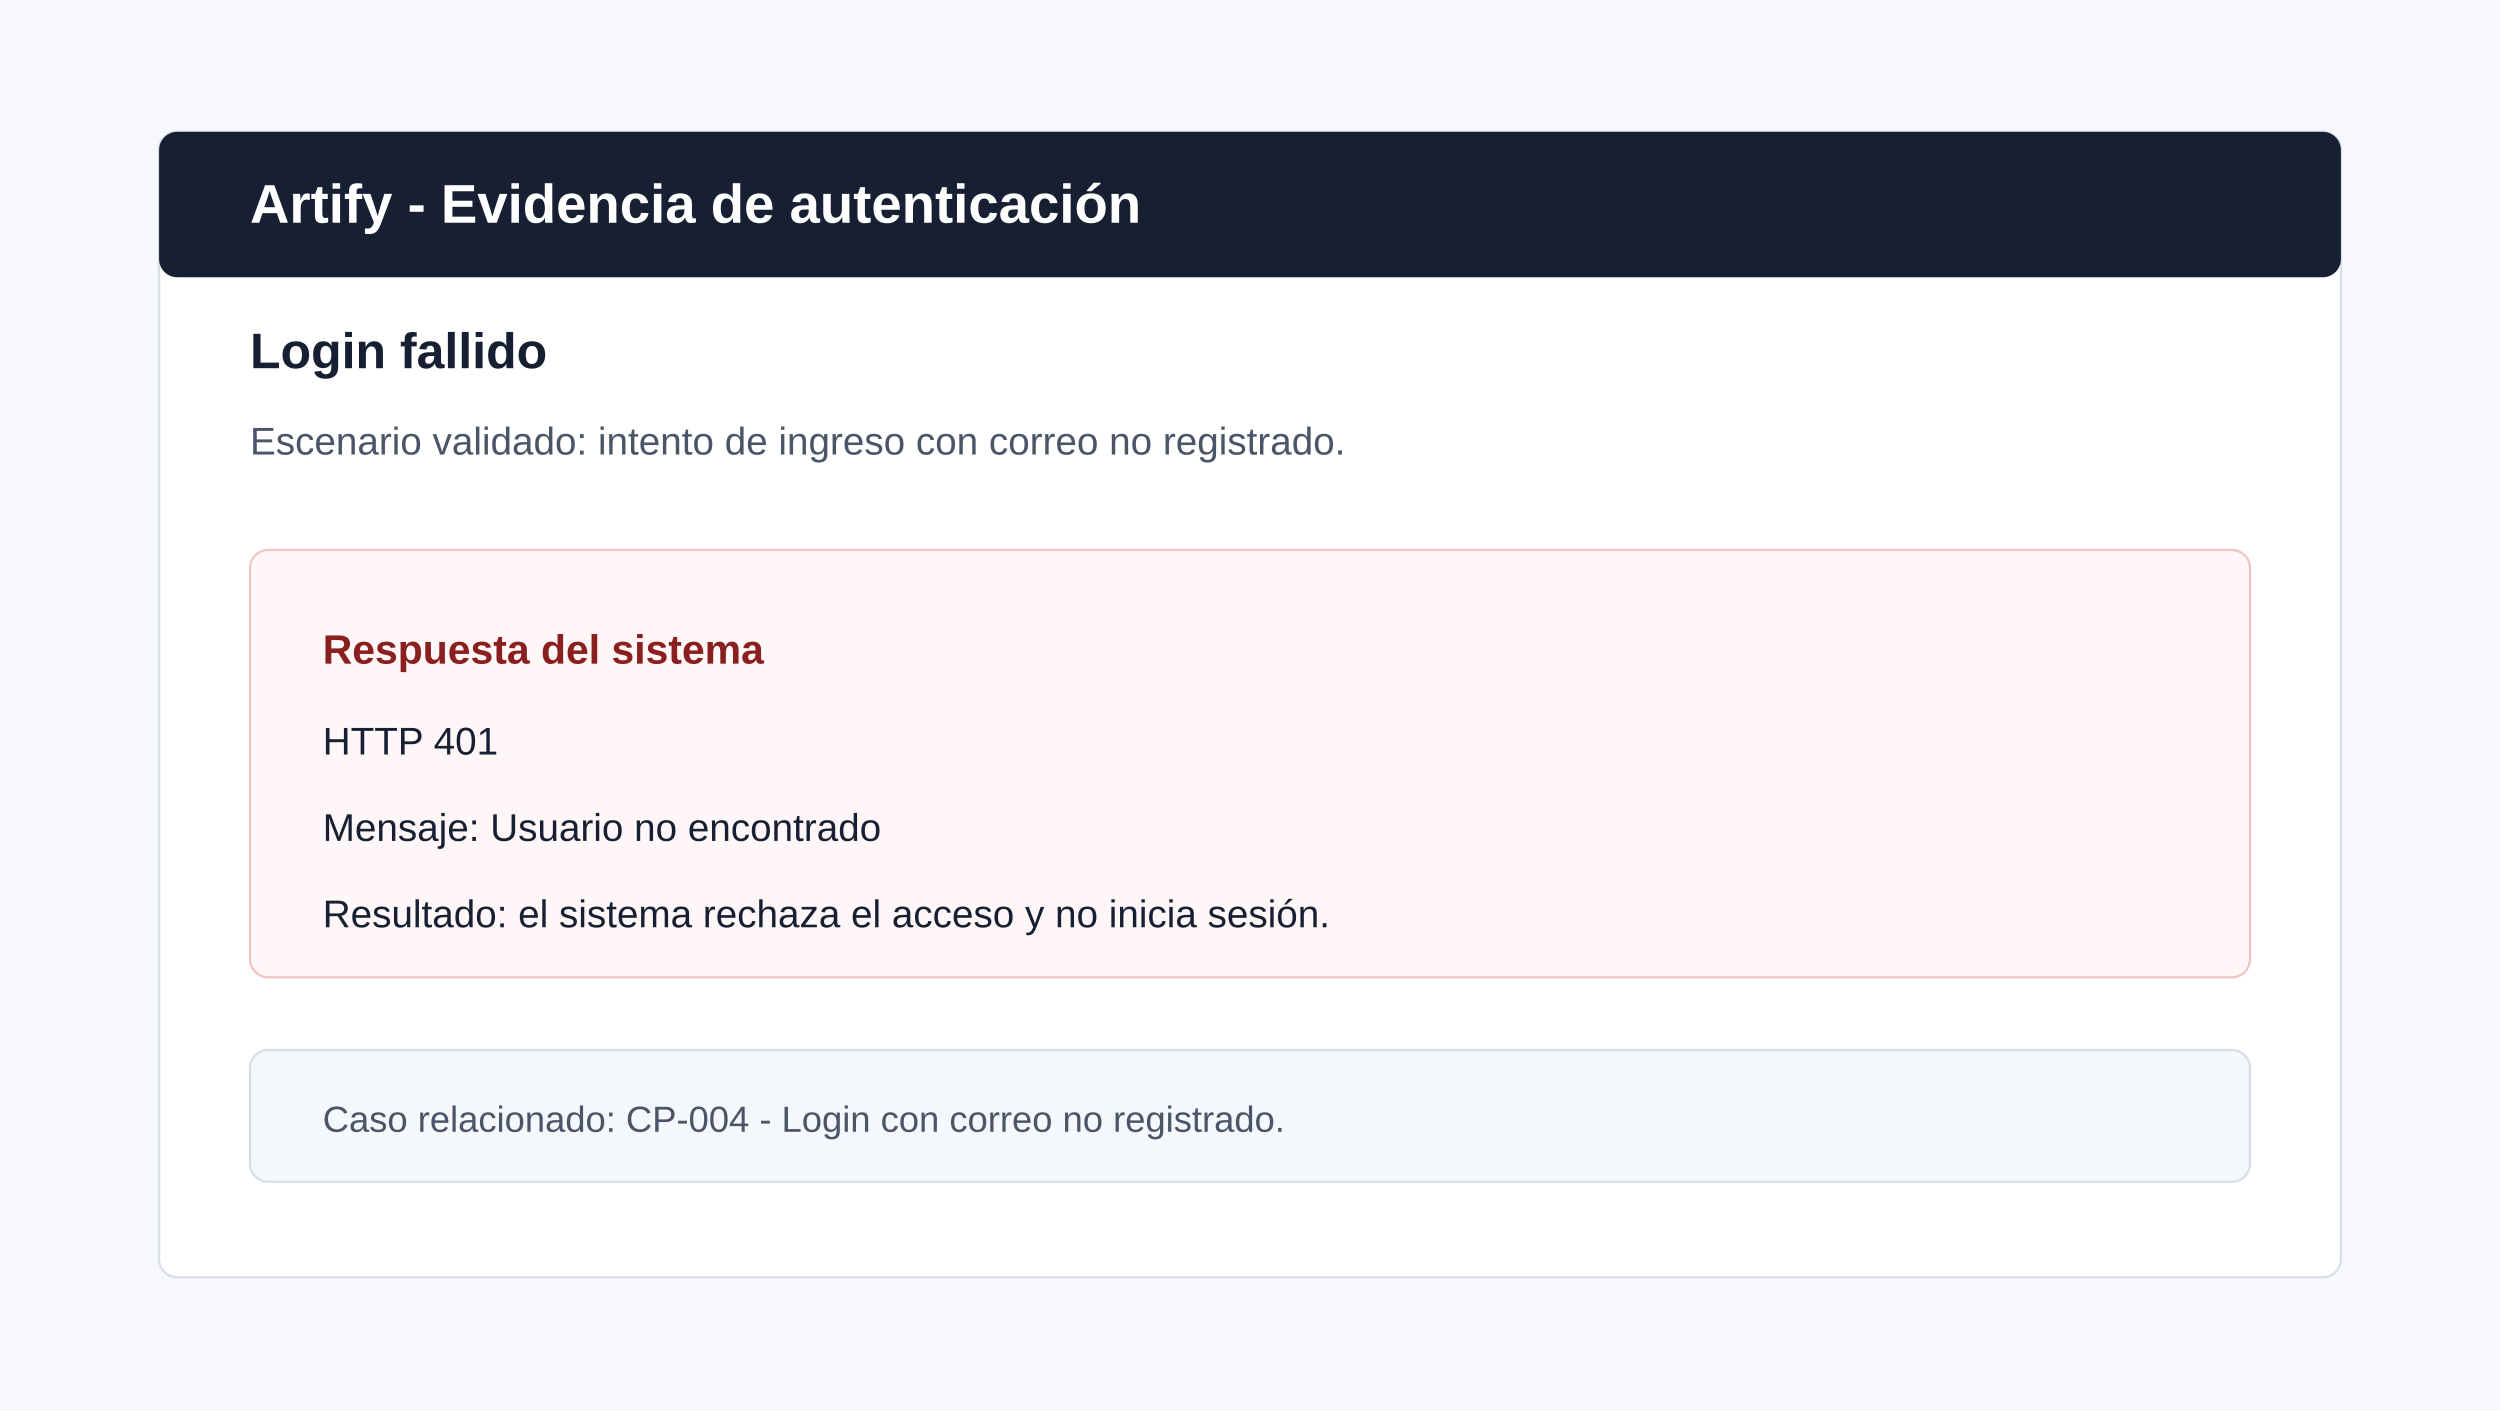
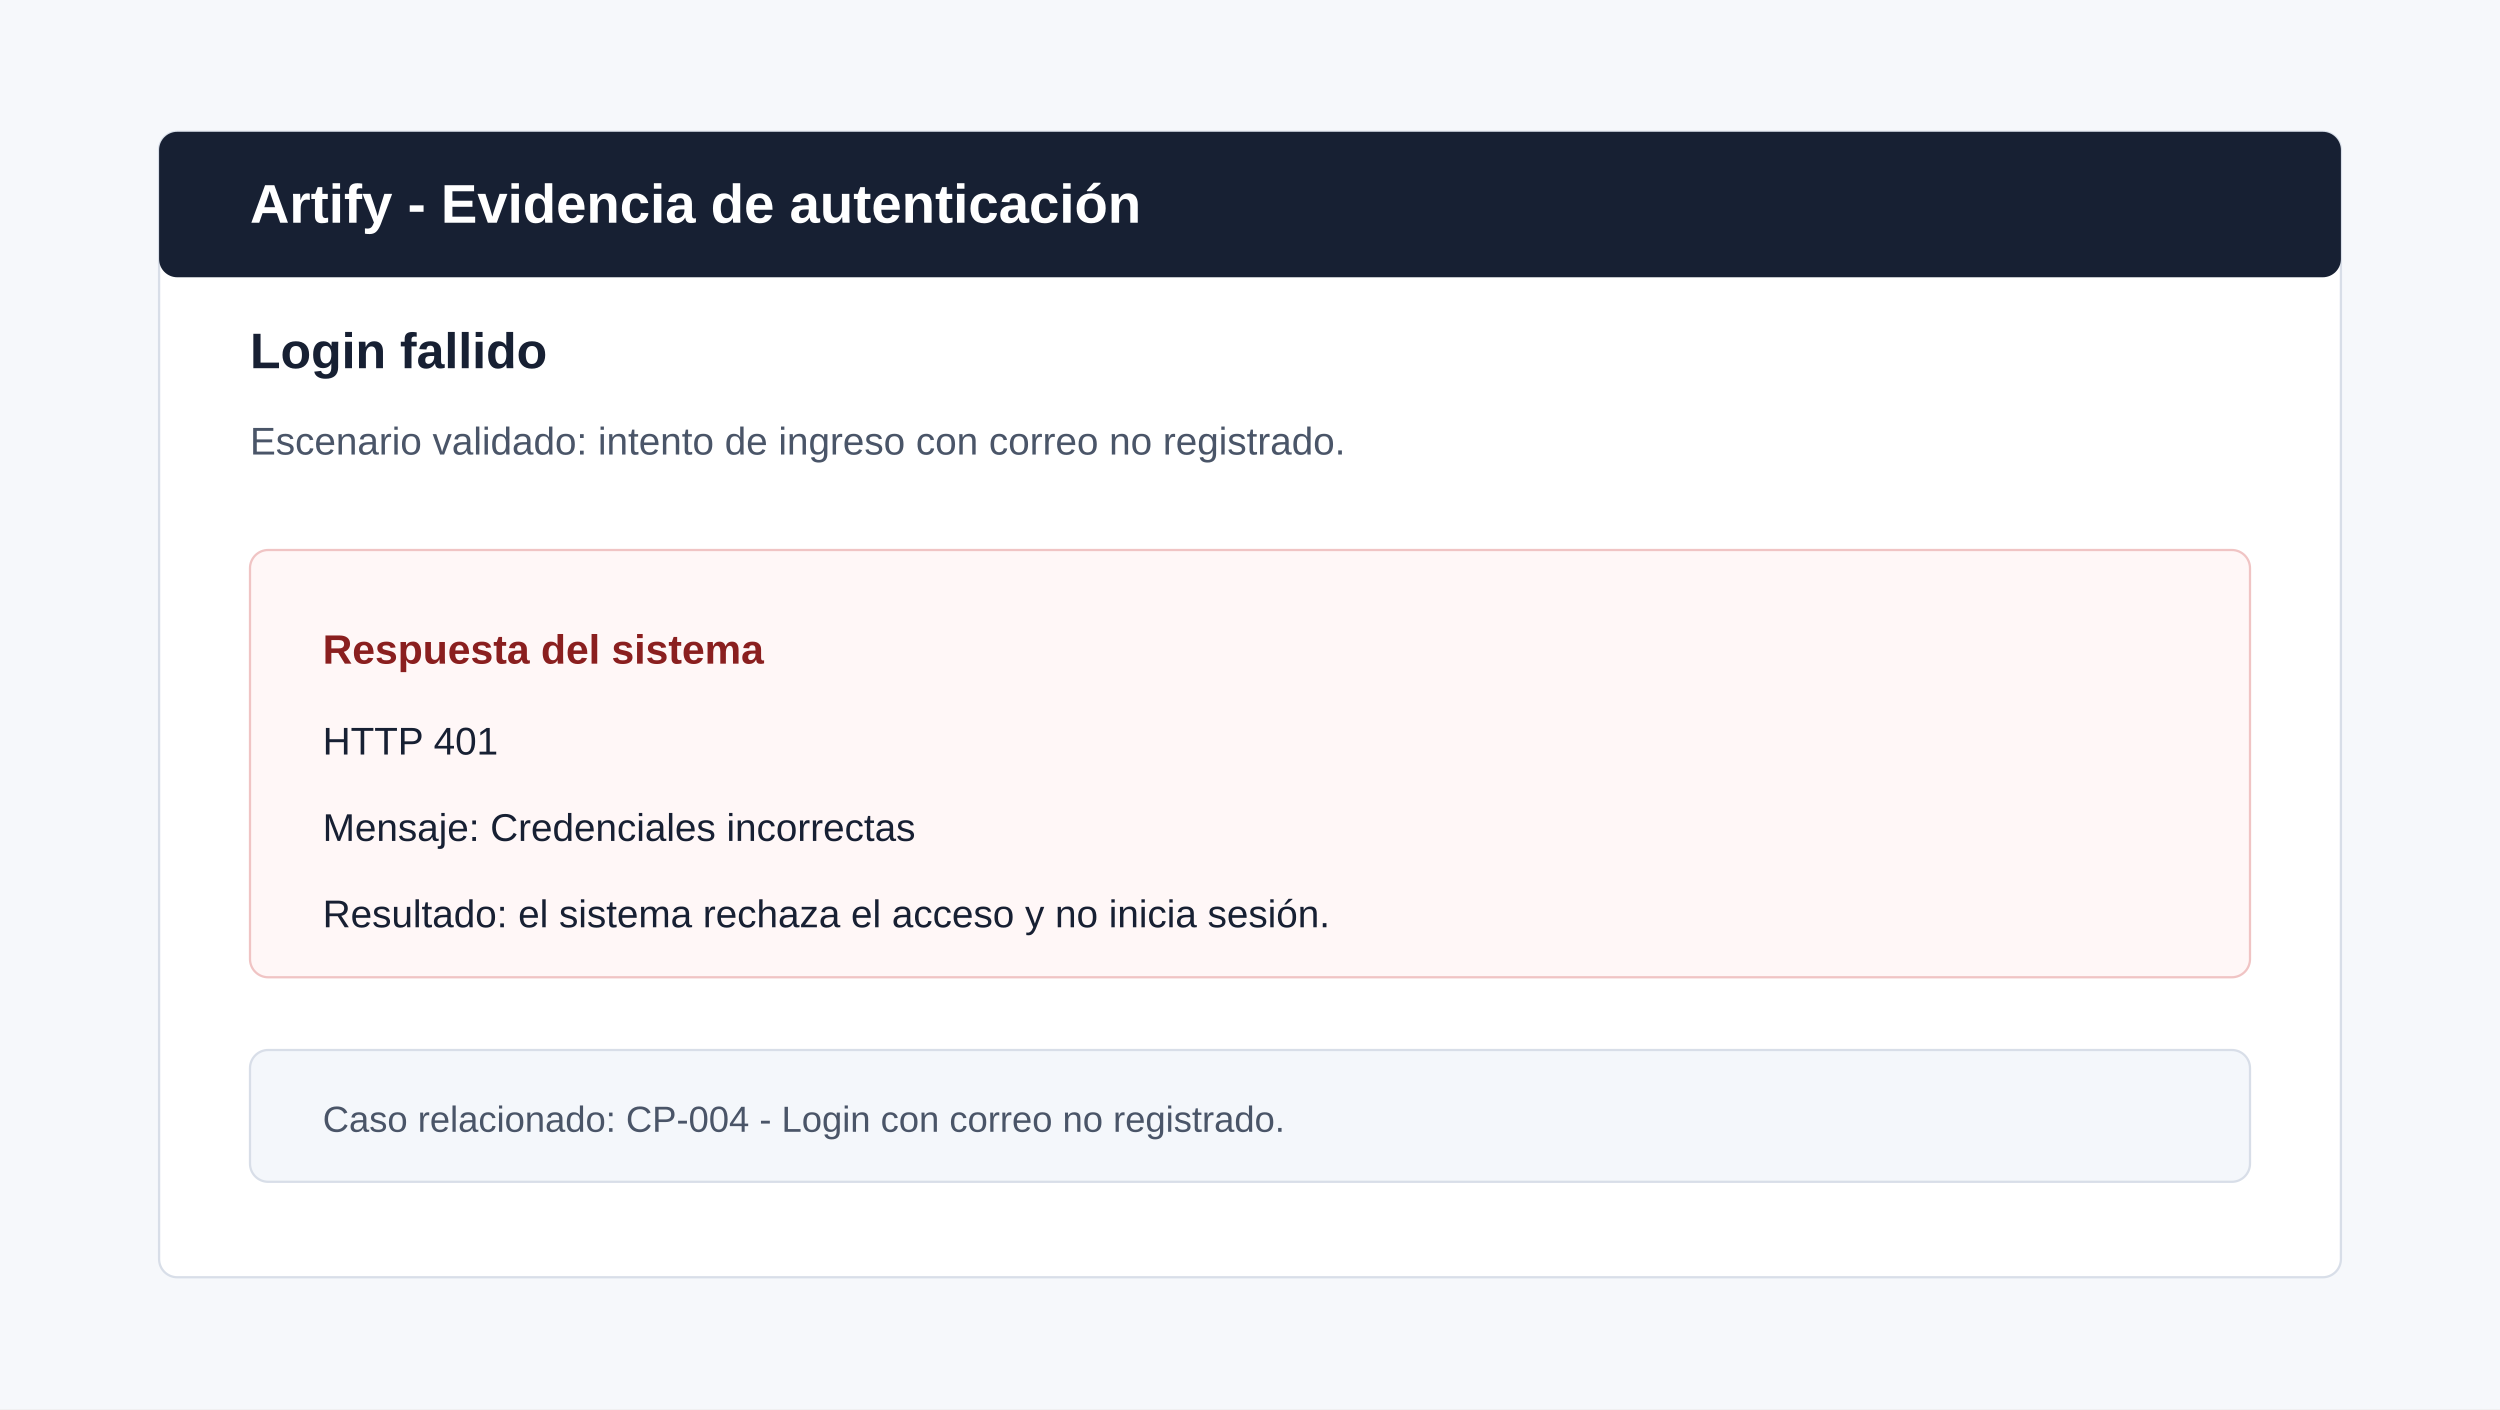
<svg xmlns="http://www.w3.org/2000/svg" width="1100" height="620" viewBox="0 0 1100 620" role="img" aria-labelledby="title desc">
  <rect width="1100" height="620" fill="#f6f8fb" />
  <rect x="70" y="58" width="960" height="504" rx="8" fill="#ffffff" stroke="#d8dee8" />
  <rect x="70" y="58" width="960" height="64" rx="8" fill="#172033" />
  <text x="110" y="98" font-family="Arial, Helvetica, sans-serif" font-size="24" font-weight="700" fill="#ffffff">Artify - Evidencia de autenticación</text>
  <text x="110" y="162" font-family="Arial, Helvetica, sans-serif" font-size="22" font-weight="700" fill="#172033">Login fallido</text>
  <text x="110" y="200" font-family="Arial, Helvetica, sans-serif" font-size="17" fill="#4a5568">Escenario validado: intento de ingreso con correo no registrado.</text>
  <rect x="110" y="242" width="880" height="188" rx="8" fill="#fff7f7" stroke="#f0c4c4" />
  <text x="142" y="292" font-family="Arial, Helvetica, sans-serif" font-size="18" font-weight="700" fill="#8a1f1f">Respuesta del sistema</text>
  <text x="142" y="332" font-family="Arial, Helvetica, sans-serif" font-size="17" fill="#172033">HTTP 401</text>
-   <text x="142" y="370" font-family="Arial, Helvetica, sans-serif" font-size="17" fill="#172033">Mensaje: Usuario no encontrado</text>
+   <text x="142" y="370" font-family="Arial, Helvetica, sans-serif" font-size="17" fill="#172033">Mensaje: Credenciales incorrectas</text>
  <text x="142" y="408" font-family="Arial, Helvetica, sans-serif" font-size="17" fill="#172033">Resultado: el sistema rechaza el acceso y no inicia sesión.</text>
  <rect x="110" y="462" width="880" height="58" rx="8" fill="#f4f7fb" stroke="#d8dee8" />
  <text x="142" y="498" font-family="Arial, Helvetica, sans-serif" font-size="16" fill="#4a5568">Caso relacionado: CP-004 - Login con correo no registrado.</text>
</svg>
